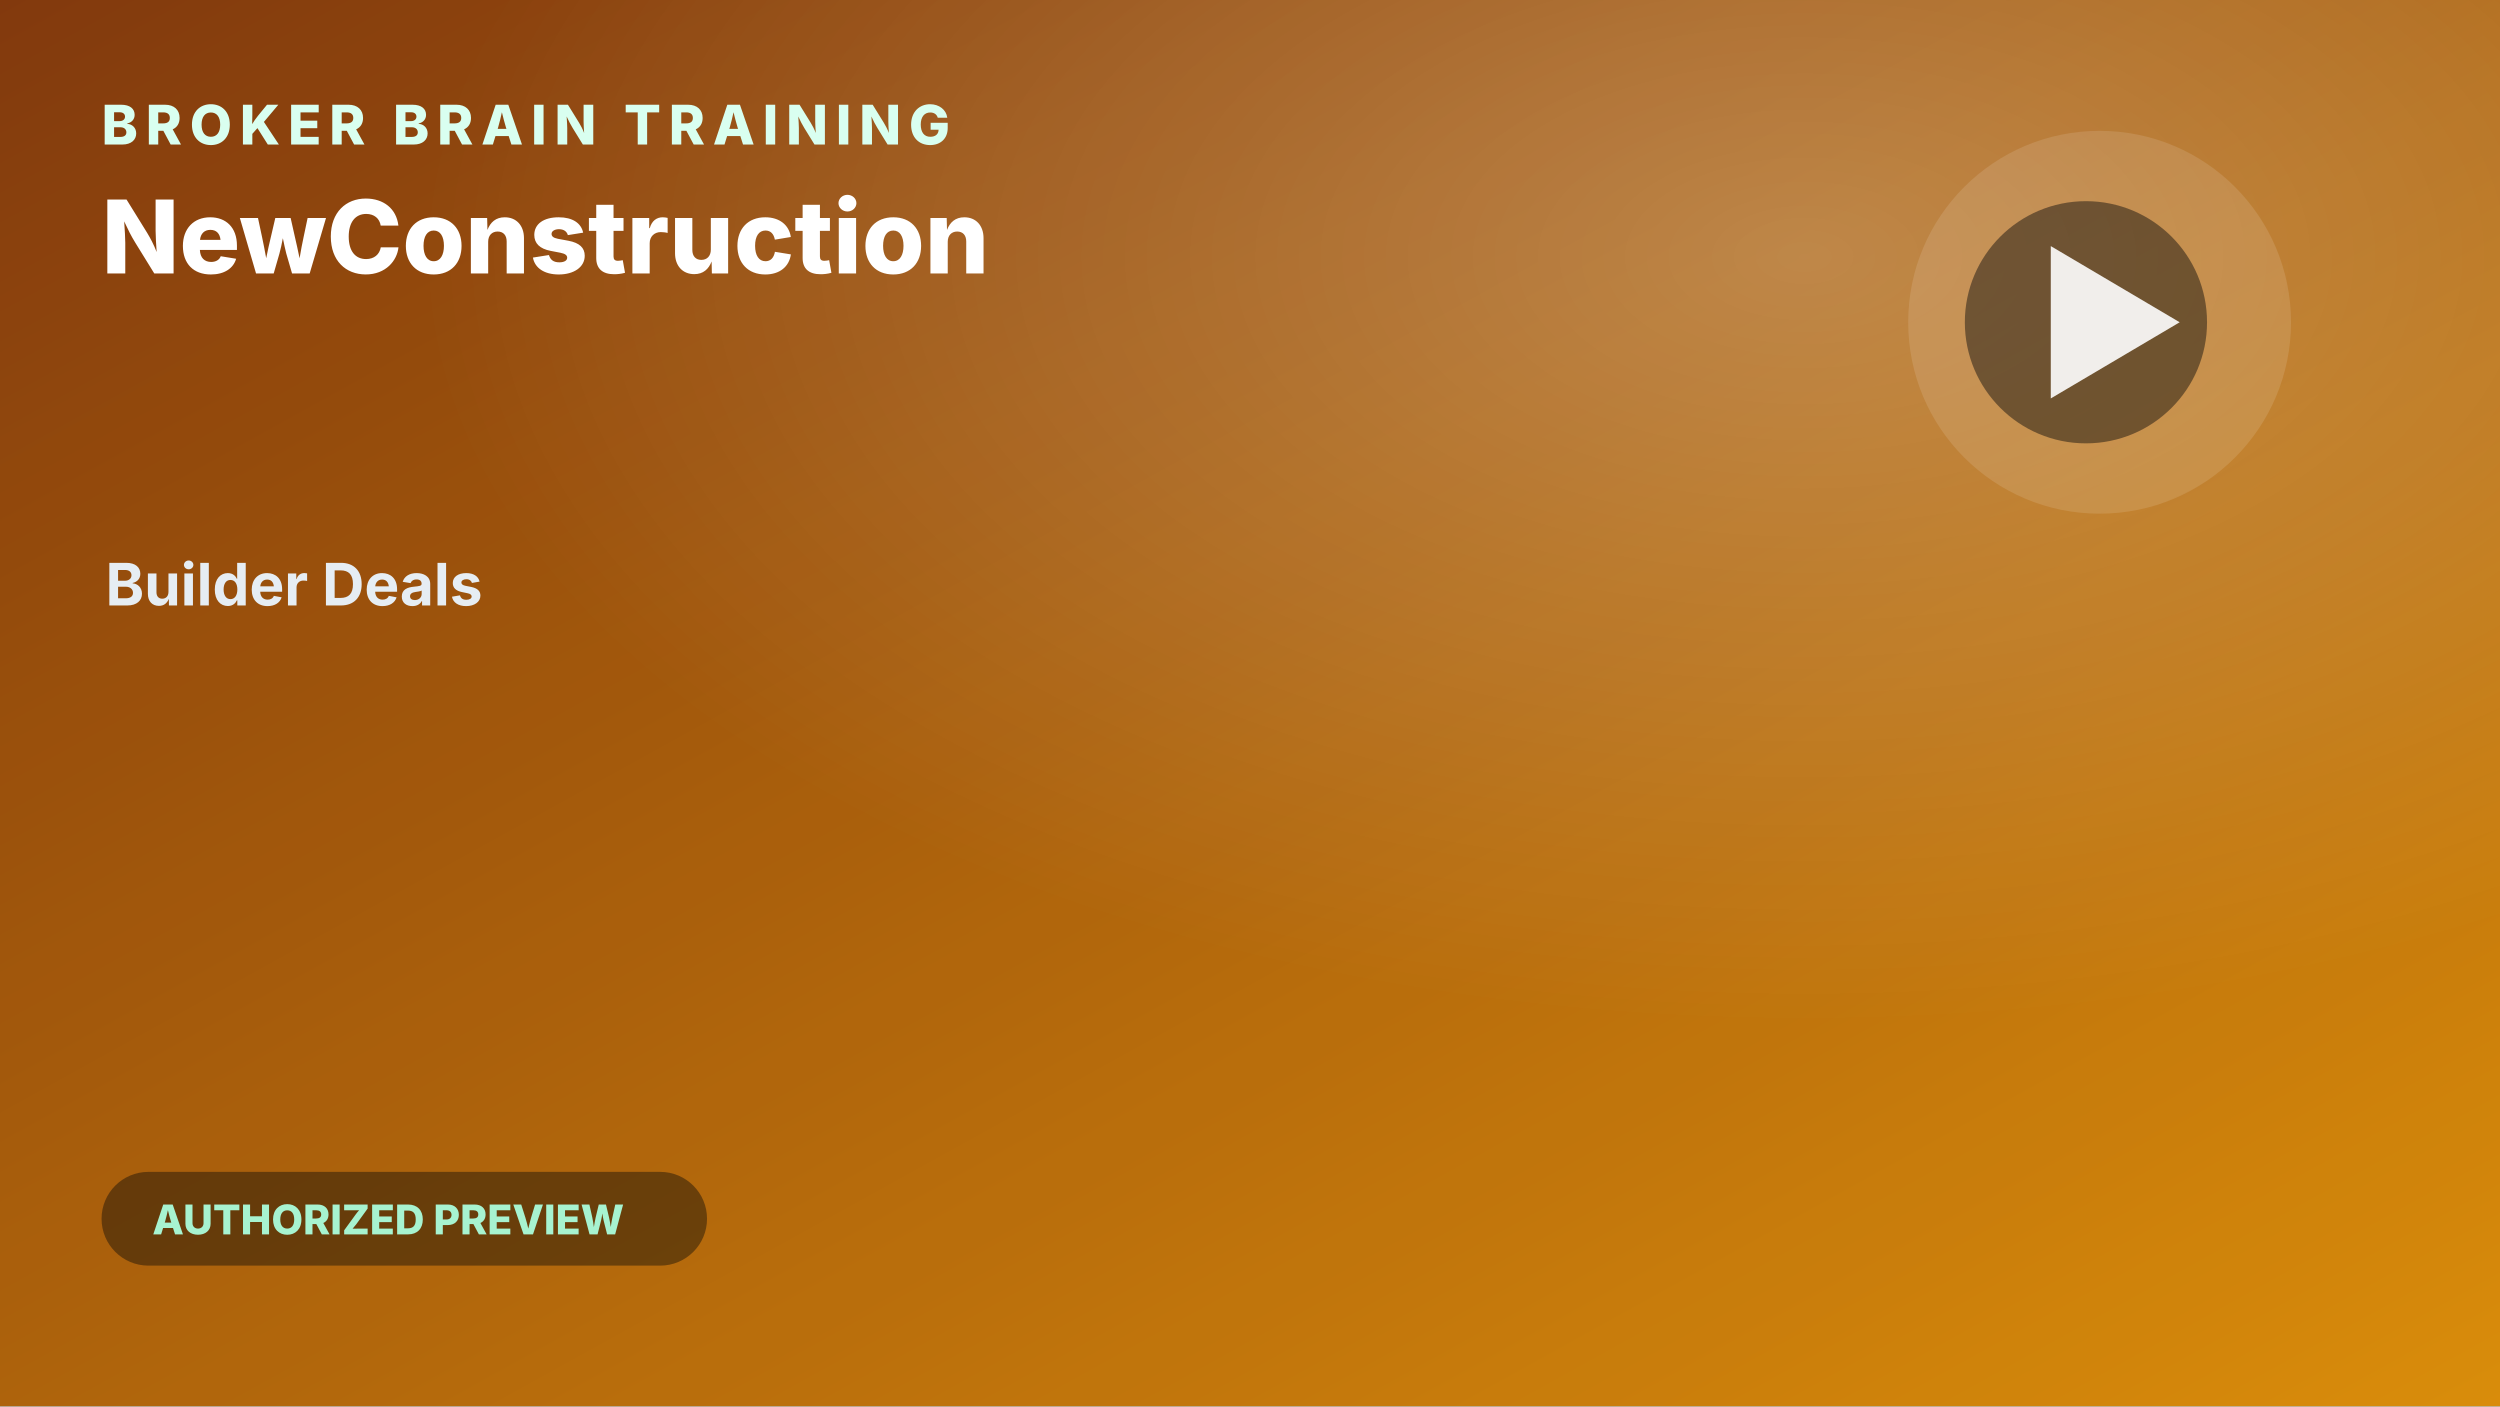
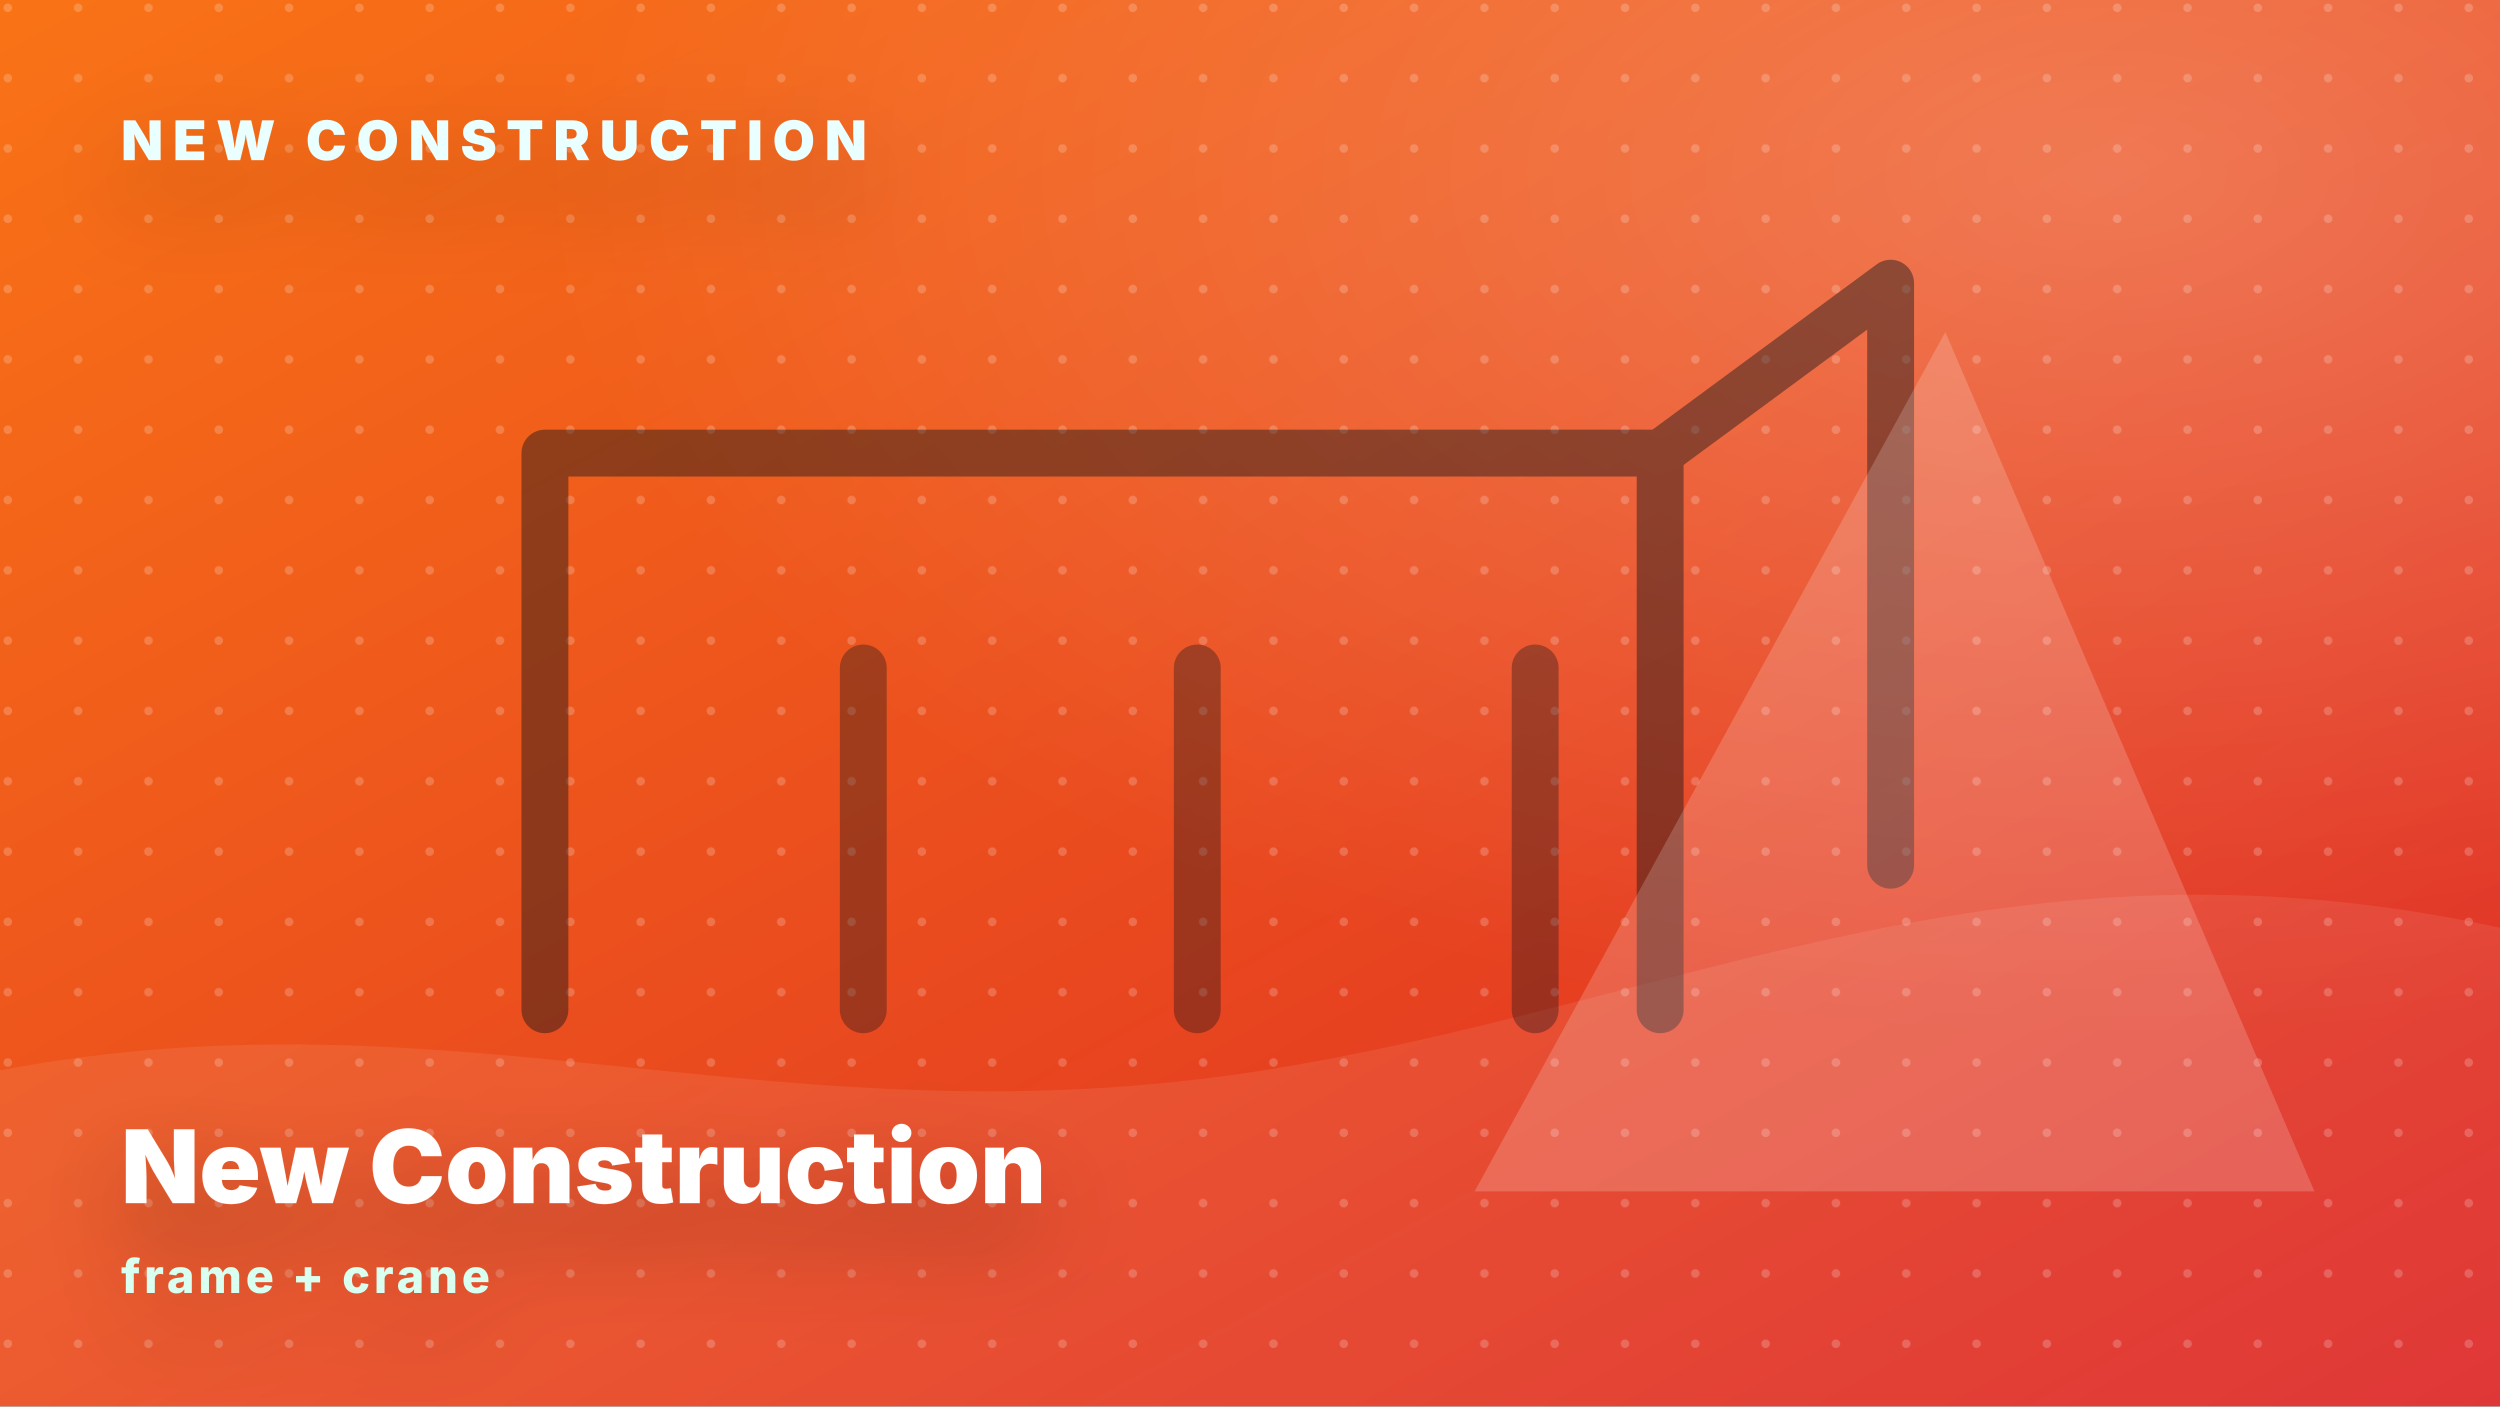
- <svg xmlns="http://www.w3.org/2000/svg" width="1280" height="720" viewBox="0 0 1280 720">
+ <svg xmlns="http://www.w3.org/2000/svg" width="1280" height="720" viewBox="0 0 1280 720" role="img" aria-label="New Construction training thumbnail">
  <defs>
-     <linearGradient id="g" x1="0" x2="1" y1="0" y2="1">
-       <stop offset="0" stop-color="#92400e" />
-       <stop offset="1" stop-color="#f59e0b" />
+     <linearGradient id="g" x1="0" y1="0" x2="1" y2="1">
+       <stop offset="0" stop-color="#f97316" />
+       <stop offset="1" stop-color="#dc2626" />
    </linearGradient>
-     <radialGradient id="r" cx="72%" cy="18%" r="55%">
-       <stop offset="0" stop-color="#ffffff" stop-opacity=".25" />
+     <radialGradient id="glow" cx="84%" cy="12%" r="62%">
+       <stop offset="0" stop-color="#ffffff" stop-opacity=".24" />
      <stop offset="1" stop-color="#ffffff" stop-opacity="0" />
    </radialGradient>
+     <pattern id="dot" width="36" height="36" patternUnits="userSpaceOnUse">
+       <circle cx="4" cy="4" r="2.2" fill="#fff" opacity=".22" />
+     </pattern>
+     <filter id="shadow" x="-20%" y="-20%" width="140%" height="140%">
+       <feDropShadow dx="0" dy="20" stdDeviation="24" flood-color="#020617" flood-opacity=".28" />
+     </filter>
  </defs>
-   <rect width="1280" height="720" fill="#08090a" />
-   <rect width="1280" height="720" fill="url(#g)" opacity=".88" />
-   <rect width="1280" height="720" fill="url(#r)" />
-   <circle cx="1075" cy="165" r="98" fill="#ffffff" opacity=".12" />
-   <circle cx="1068" cy="165" r="62" fill="#050608" opacity=".45" />
-   <polygon points="1050,126 1050,204 1116,165" fill="#fff" opacity=".9" />
-   <text x="52" y="74" font-size="28" font-weight="800" fill="#d9fff0" letter-spacing="4" font-family="Inter,Arial,sans-serif">BROKER BRAIN TRAINING</text>
-   <text x="52" y="140" font-size="52" font-weight="800" fill="#fff" font-family="Inter,Arial,sans-serif">New
- Construction</text>
-   <text x="54" y="310" font-size="30" font-weight="650" fill="#e6edf3" font-family="Inter,Arial,sans-serif">Builder Deals</text>
-   <rect x="52" y="600" rx="24" width="310" height="48" fill="#050608" opacity=".42" />
-   <text x="78" y="632" font-size="21" font-weight="800" fill="#a7f3d0" font-family="Inter,Arial,sans-serif">AUTHORIZED PREVIEW</text>
+   <rect width="1280" height="720" rx="0" fill="#05070b" />
+   <rect width="1280" height="720" fill="url(#g)" />
+   <rect width="1280" height="720" fill="url(#dot)" opacity=".9" />
+   <rect width="1280" height="720" fill="url(#glow)" />
+   <path d="M0 548 C234 504 399 587 647 548 C861 514 1028 420 1280 475 V720 H0 Z" fill="#fff" opacity=".08" />
+   <g opacity=".42" fill="none" stroke="#061017" stroke-width="24" stroke-linecap="round" stroke-linejoin="round">
+     <path d="M279 517 V232 H850 V517" />
+     <path d="M850 232 L968 145 V443" />
+     <path d="M442 517 V342 M613 517 V342 M786 517 V342" opacity=".78" />
+   </g>
+   <path d="M755 610 L996 170 L1185 610 Z" fill="#fff" opacity=".18" />
+   <g filter="url(#shadow)">
+     <text x="62" y="82" font-size="28" font-weight="900" fill="#eaffff" letter-spacing="5" font-family="Inter, Arial, sans-serif">NEW CONSTRUCTION</text>
+     <text x="62" y="616" font-size="52" font-weight="900" fill="#ffffff" font-family="Inter, Arial, sans-serif">New Construction</text>
+     <text x="62" y="662" font-size="24" font-weight="800" fill="#d9fff0" letter-spacing="2" font-family="Inter, Arial, sans-serif">frame + crane</text>
+   </g>
</svg>
